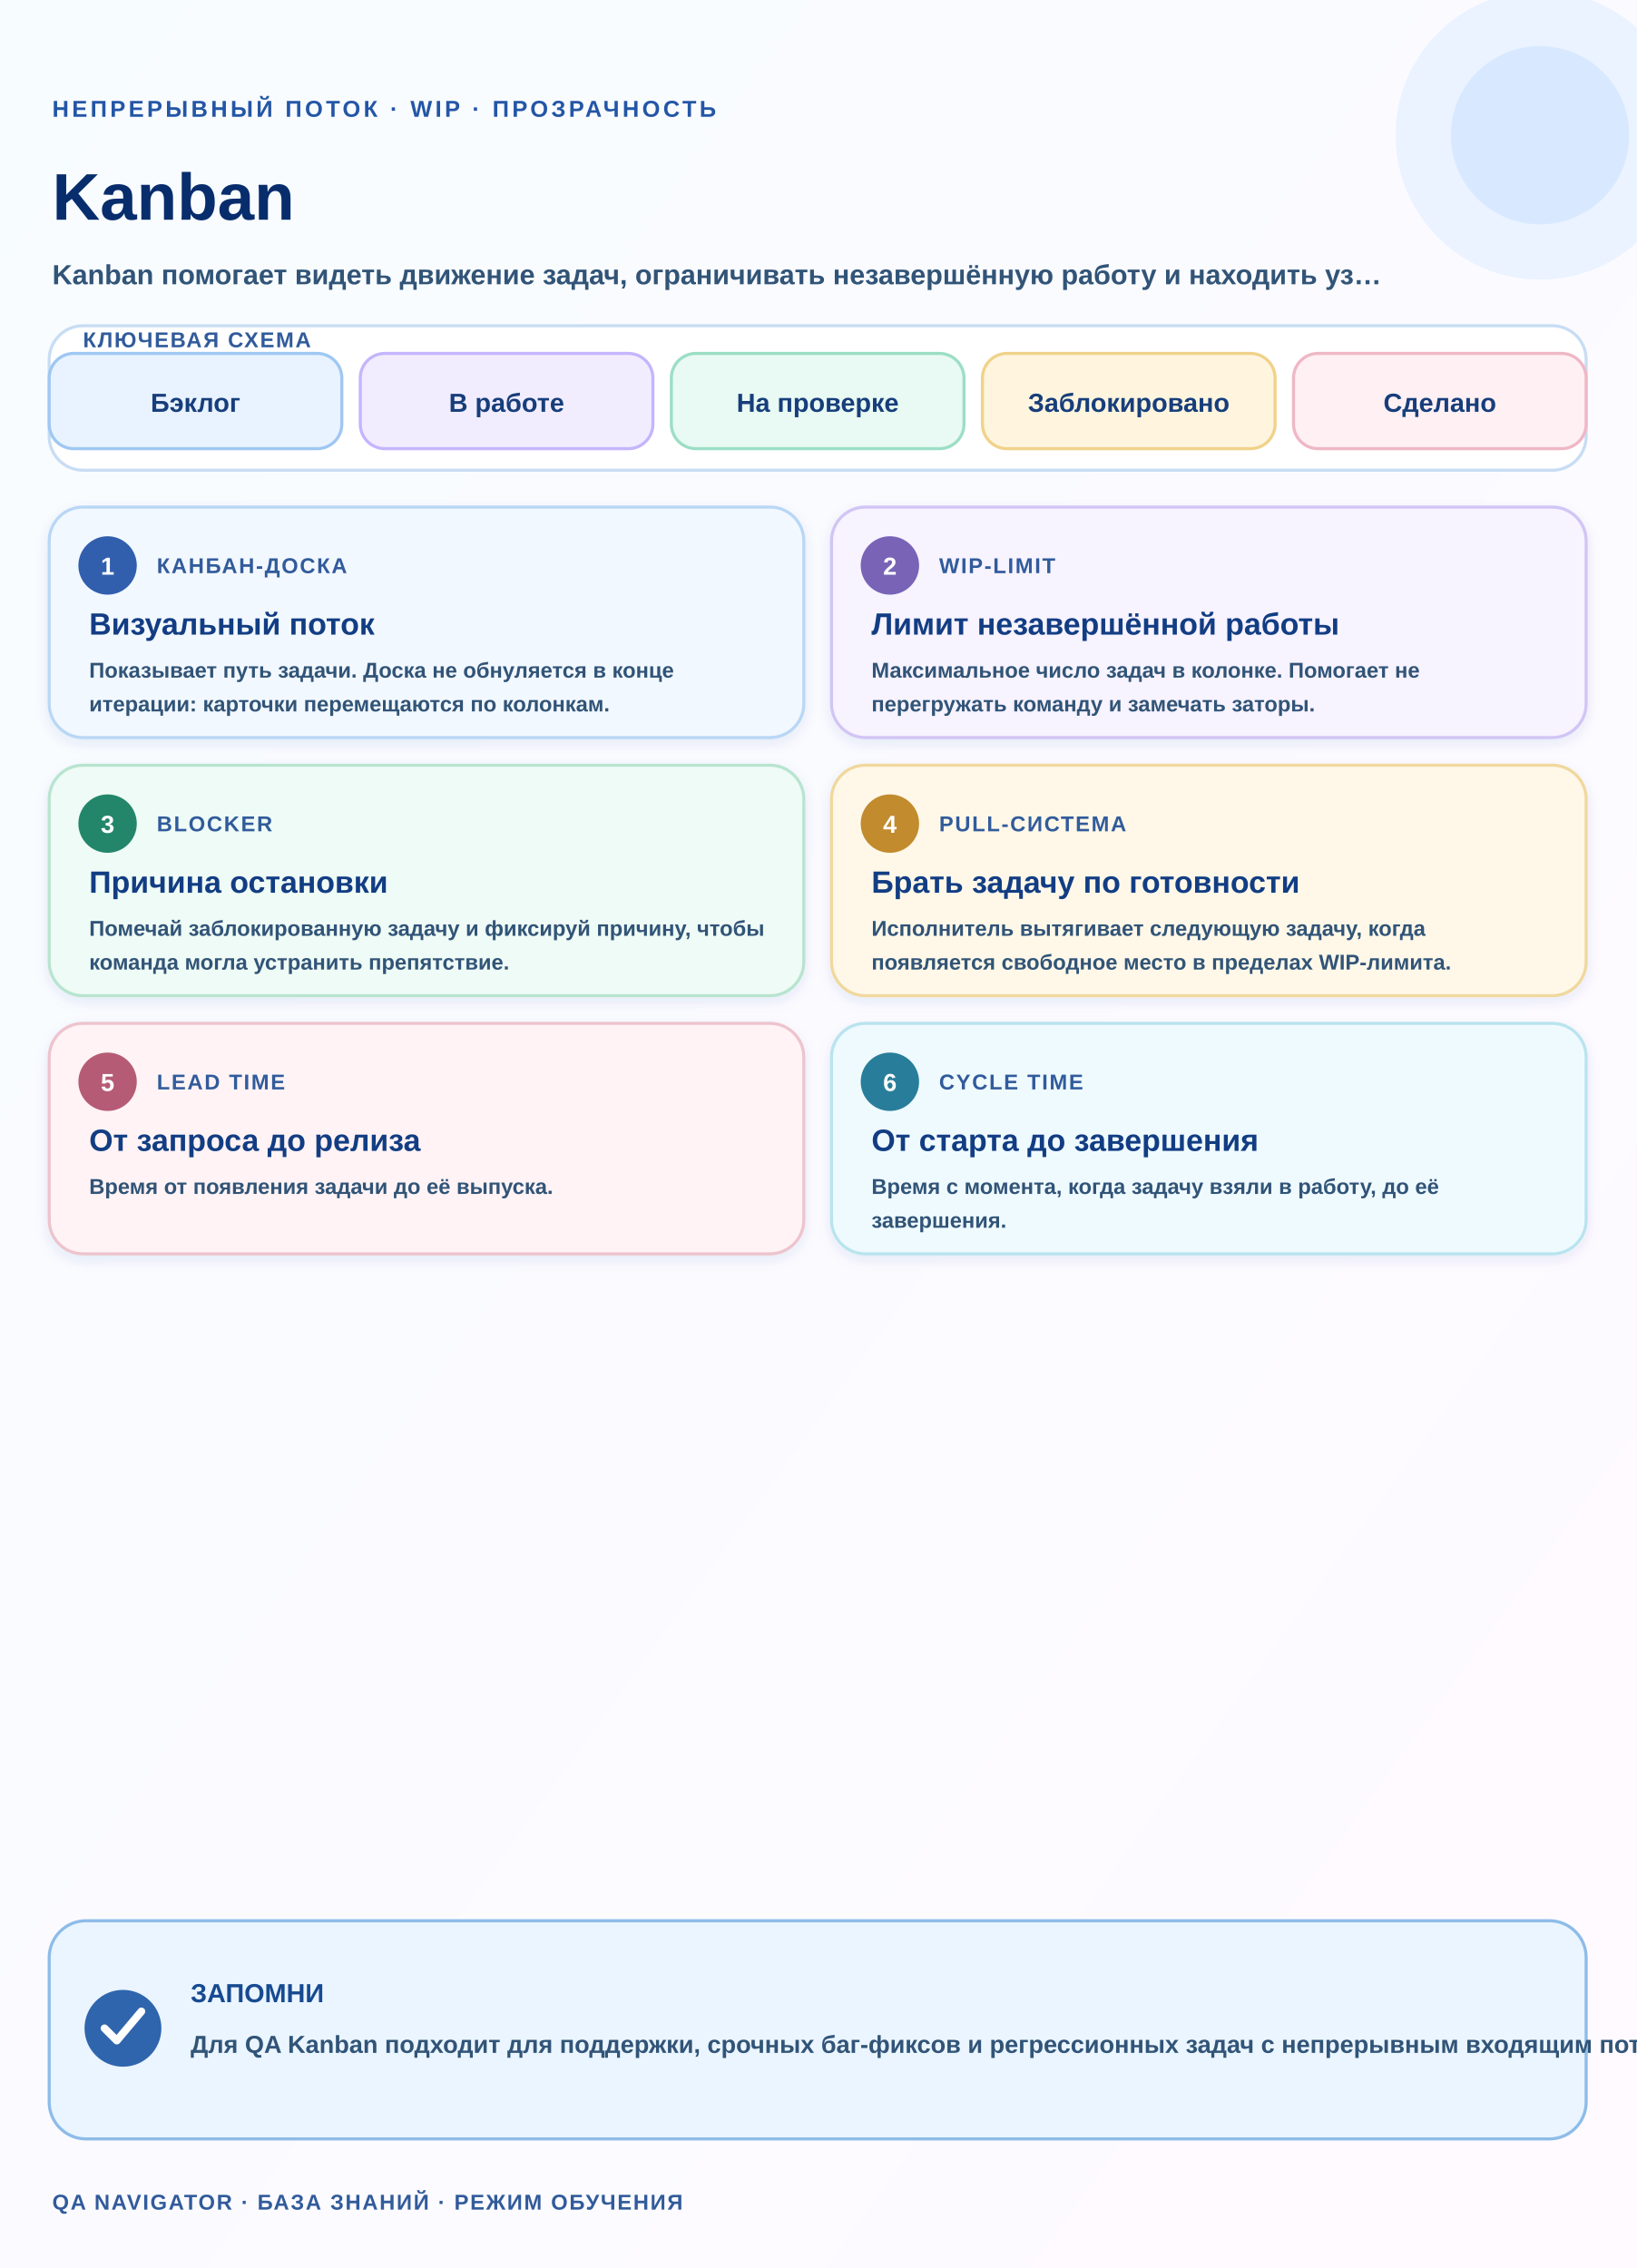
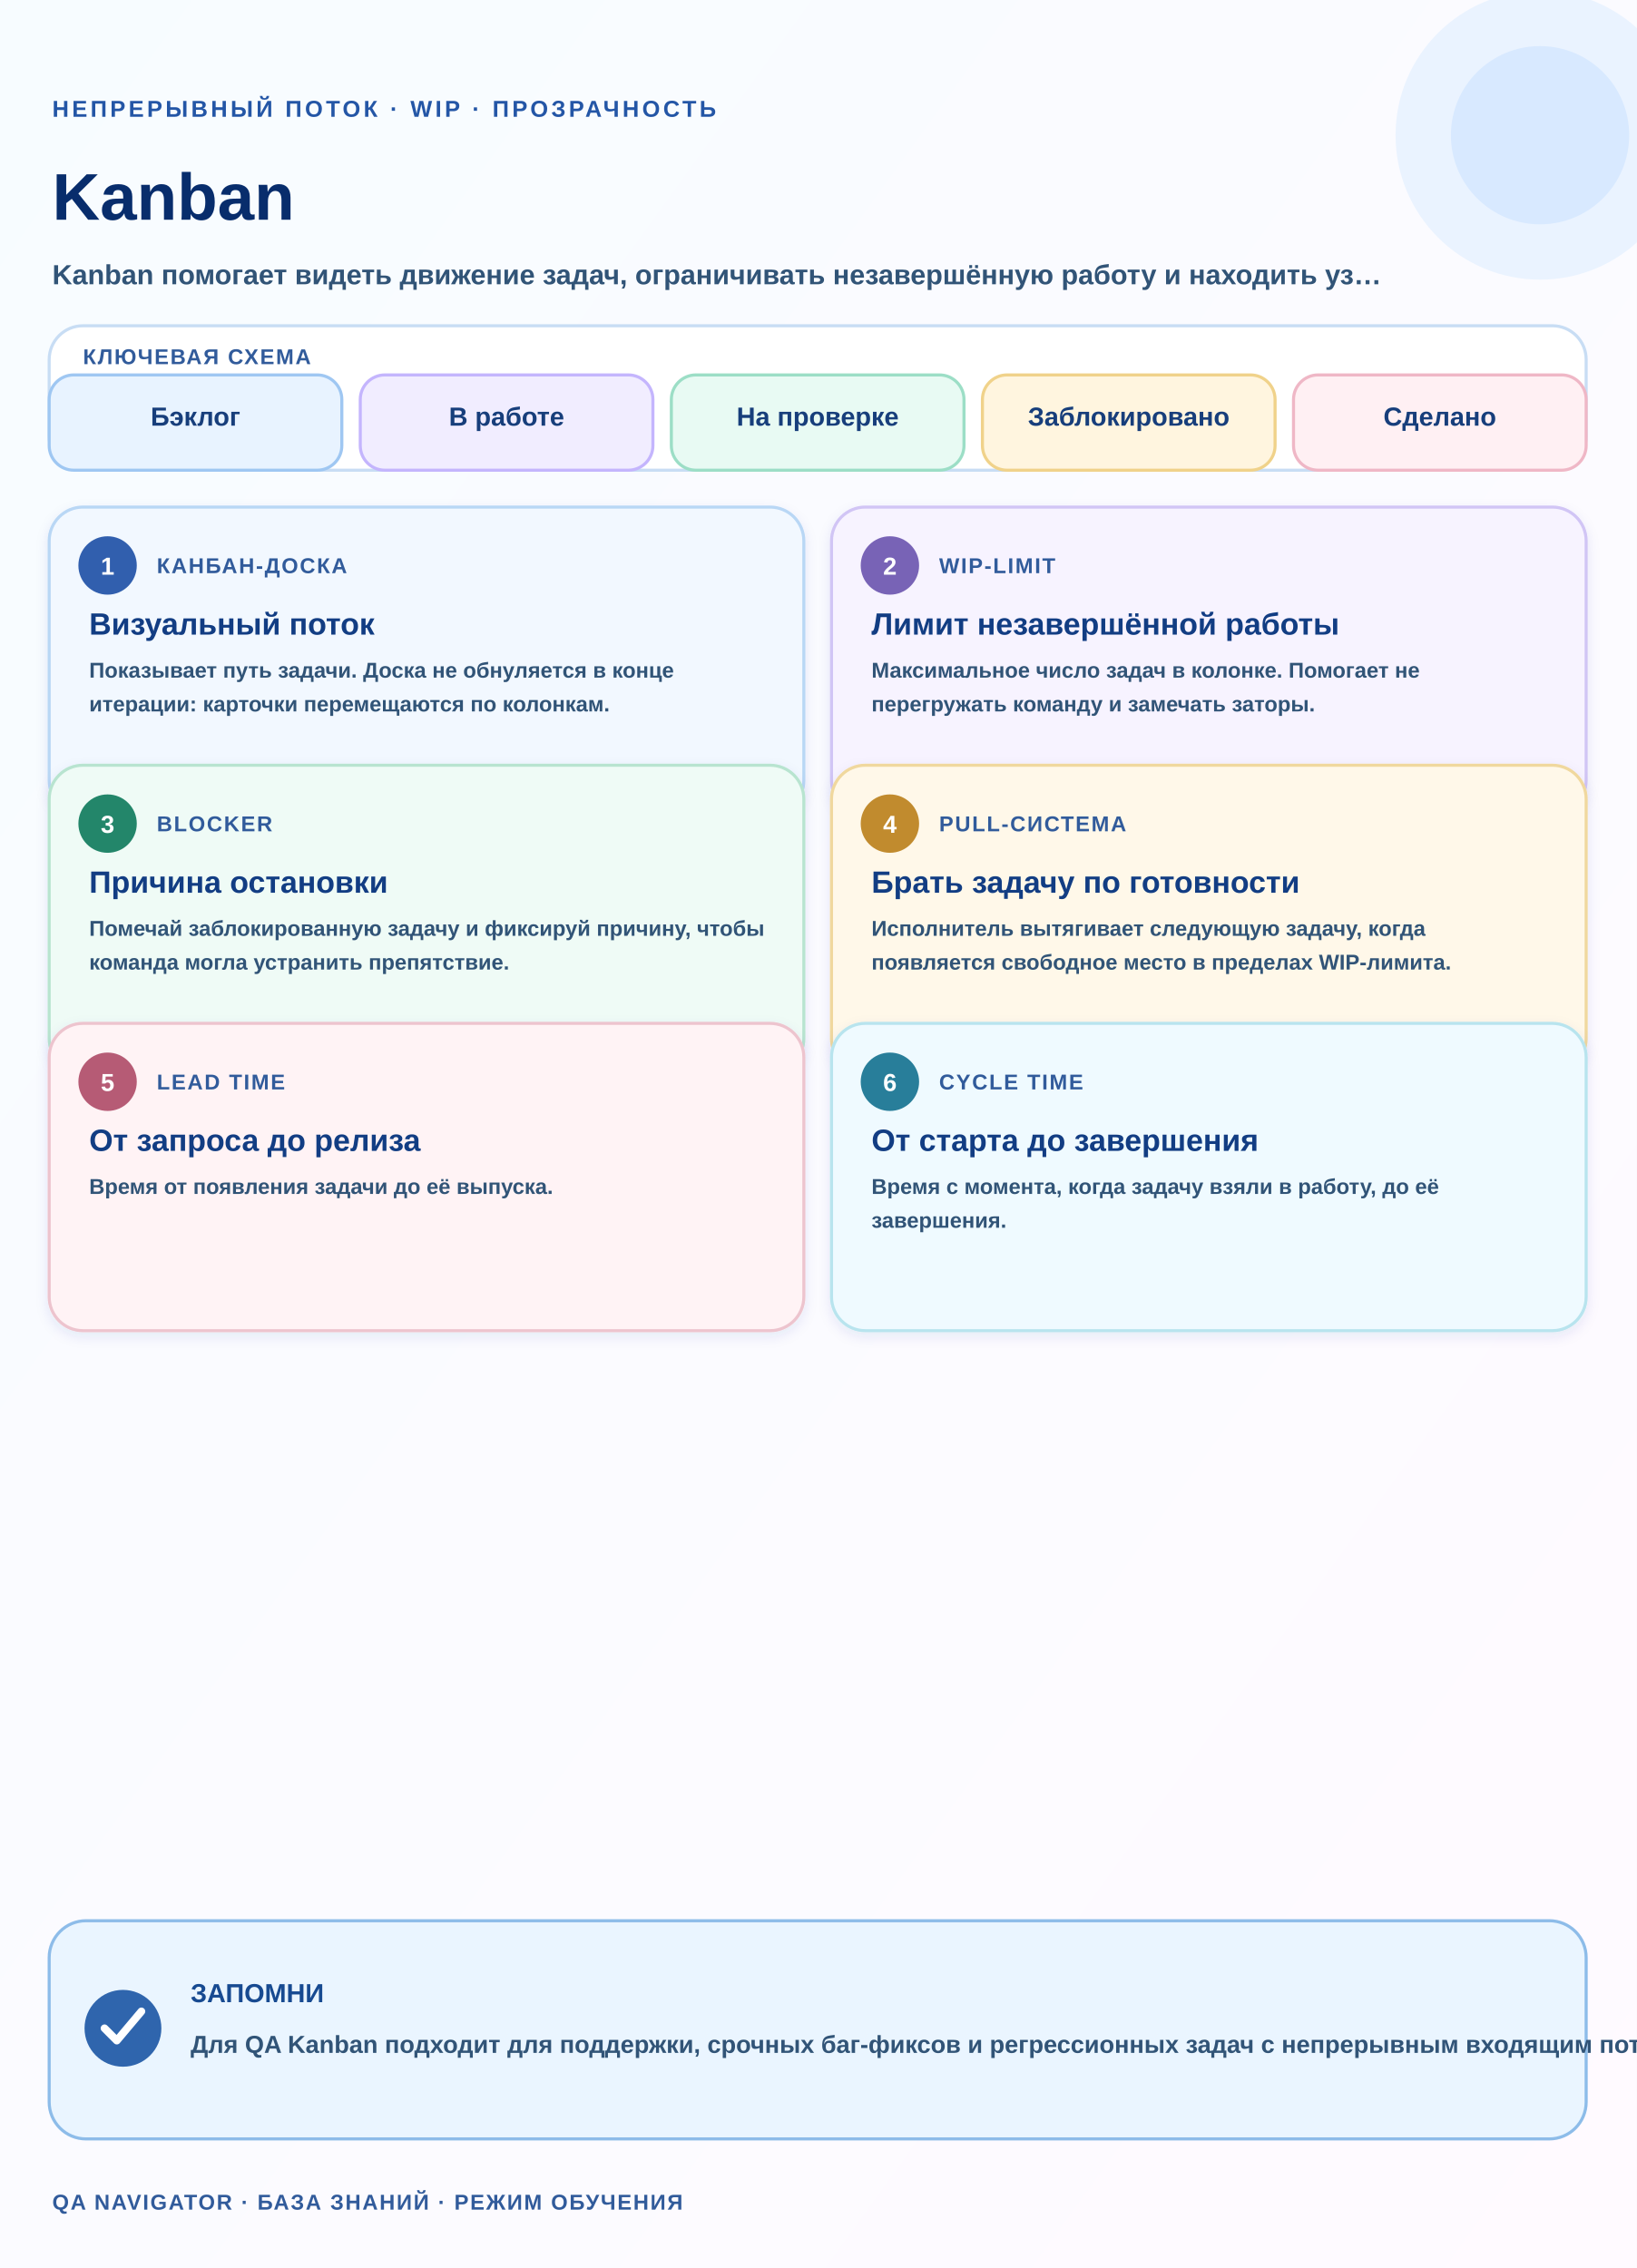
<svg xmlns="http://www.w3.org/2000/svg" viewBox="0 0 1065 1476" preserveAspectRatio="xMidYMin meet" role="img" aria-labelledby="title desc">
  <defs>
    <linearGradient id="paper" x1="0" y1="0" x2="1" y2="1">
      <stop stop-color="#f7fcff" />
      <stop offset="1" stop-color="#fffaff" />
    </linearGradient>
    <filter id="shadow" x="-10%" y="-10%" width="120%" height="120%">
      <feDropShadow dx="0" dy="3" stdDeviation="4" flood-color="#174da1" flood-opacity=".09" />
    </filter>
    <style>
.title{font:800 43px Arial,sans-serif;fill:#082d6c}.tag{font:800 15px Arial,sans-serif;letter-spacing:2px;fill:#2456a6}
.subtitle{font:600 18px Arial,sans-serif;fill:#315477}.flow{font:800 17px Arial,sans-serif;fill:#173e7b}
.eyebrow{font:800 14px Arial,sans-serif;letter-spacing:1px;fill:#315b9b}.heading{font:800 20px Arial,sans-serif;fill:#123d83}
.body{font:600 14px Arial,sans-serif;fill:#315477}.number{font:800 16px Arial,sans-serif;fill:#fff}
.footerTitle{font:800 17px Arial,sans-serif;fill:#174a91}.footer{font:600 16px Arial,sans-serif;fill:#315477}
</style>
  </defs>
  <rect width="1065" height="1476" fill="url(#paper)" />
  <circle cx="1002" cy="88" r="94" fill="#eaf3ff" />
  <circle cx="1002" cy="88" r="58" fill="#d8e9ff" />
  <text x="34" y="76" class="tag">НЕПРЕРЫВНЫЙ ПОТОК · WIP · ПРОЗРАЧНОСТЬ</text>
  <text x="34" y="143" class="title">Kanban</text>
  <text x="34" y="185" class="subtitle">Kanban помогает видеть движение задач, ограничивать незавершённую работу и находить уз…</text>
  <rect x="32" y="212" width="1000" height="94" rx="22" fill="#fff" stroke="#c8ddf4" stroke-width="2" />
-   <text x="54" y="226" class="eyebrow">КЛЮЧЕВАЯ СХЕМА</text>
-   <rect x="32" y="230" width="190.4" height="62" rx="16" fill="#e8f3ff" stroke="#9fc7f2" stroke-width="2" />
-   <text x="127.2" y="268" text-anchor="middle" class="flow">Бэклог</text>
-   <rect x="234.4" y="230" width="190.4" height="62" rx="16" fill="#f1edff" stroke="#c4b5fd" stroke-width="2" />
-   <text x="329.6" y="268" text-anchor="middle" class="flow">В работе</text>
-   <rect x="436.8" y="230" width="190.4" height="62" rx="16" fill="#e8faf3" stroke="#9cdec6" stroke-width="2" />
-   <text x="532" y="268" text-anchor="middle" class="flow">На проверке</text>
-   <rect x="639.2" y="230" width="190.4" height="62" rx="16" fill="#fff5df" stroke="#f0d28a" stroke-width="2" />
-   <text x="734.4" y="268" text-anchor="middle" class="flow">Заблокировано</text>
-   <rect x="841.6" y="230" width="190.4" height="62" rx="16" fill="#fff0f3" stroke="#efb7c6" stroke-width="2" />
-   <text x="936.8" y="268" text-anchor="middle" class="flow">Сделано</text>
-   <rect x="32" y="330" width="491" height="150" rx="22" fill="#f2f8ff" stroke="#b9d7f5" stroke-width="2" filter="url(#shadow)" />
+   <text x="54" y="237" class="eyebrow">КЛЮЧЕВАЯ СХЕМА</text>
+   <rect x="32" y="244" width="190.4" height="62" rx="16" fill="#e8f3ff" stroke="#9fc7f2" stroke-width="2" />
+   <text x="127.2" y="277" text-anchor="middle" class="flow">Бэклог</text>
+   <rect x="234.4" y="244" width="190.4" height="62" rx="16" fill="#f1edff" stroke="#c4b5fd" stroke-width="2" />
+   <text x="329.6" y="277" text-anchor="middle" class="flow">В работе</text>
+   <rect x="436.8" y="244" width="190.4" height="62" rx="16" fill="#e8faf3" stroke="#9cdec6" stroke-width="2" />
+   <text x="532" y="277" text-anchor="middle" class="flow">На проверке</text>
+   <rect x="639.2" y="244" width="190.4" height="62" rx="16" fill="#fff5df" stroke="#f0d28a" stroke-width="2" />
+   <text x="734.4" y="277" text-anchor="middle" class="flow">Заблокировано</text>
+   <rect x="841.6" y="244" width="190.4" height="62" rx="16" fill="#fff0f3" stroke="#efb7c6" stroke-width="2" />
+   <text x="936.8" y="277" text-anchor="middle" class="flow">Сделано</text>
+   <rect x="32" y="330" width="491" height="200" rx="22" fill="#f2f8ff" stroke="#b9d7f5" stroke-width="2" filter="url(#shadow)" />
  <circle cx="70" cy="368" r="19" fill="#315fae" />
  <text x="70" y="374" text-anchor="middle" class="number">1</text>
  <text x="102" y="373" class="eyebrow">КАНБАН-ДОСКА</text>
  <text x="58" y="413" class="heading">Визуальный поток</text>
  <text x="58" y="441" class="body">Показывает путь задачи. Доска не обнуляется в конце</text>
  <text x="58" y="463" class="body">итерации: карточки перемещаются по колонкам.</text>
-   <rect x="541" y="330" width="491" height="150" rx="22" fill="#f7f3ff" stroke="#d1c5f5" stroke-width="2" filter="url(#shadow)" />
+   <rect x="541" y="330" width="491" height="200" rx="22" fill="#f7f3ff" stroke="#d1c5f5" stroke-width="2" filter="url(#shadow)" />
  <circle cx="579" cy="368" r="19" fill="#7863b6" />
  <text x="579" y="374" text-anchor="middle" class="number">2</text>
  <text x="611" y="373" class="eyebrow">WIP-LIMIT</text>
  <text x="567" y="413" class="heading">Лимит незавершённой работы</text>
  <text x="567" y="441" class="body">Максимальное число задач в колонке. Помогает не</text>
  <text x="567" y="463" class="body">перегружать команду и замечать заторы.</text>
-   <rect x="32" y="498" width="491" height="150" rx="22" fill="#effbf6" stroke="#b8e4d0" stroke-width="2" filter="url(#shadow)" />
+   <rect x="32" y="498" width="491" height="200" rx="22" fill="#effbf6" stroke="#b8e4d0" stroke-width="2" filter="url(#shadow)" />
  <circle cx="70" cy="536" r="19" fill="#23866a" />
  <text x="70" y="542" text-anchor="middle" class="number">3</text>
  <text x="102" y="541" class="eyebrow">BLOCKER</text>
  <text x="58" y="581" class="heading">Причина остановки</text>
  <text x="58" y="609" class="body">Помечай заблокированную задачу и фиксируй причину, чтобы</text>
  <text x="58" y="631" class="body">команда могла устранить препятствие.</text>
-   <rect x="541" y="498" width="491" height="150" rx="22" fill="#fff8e9" stroke="#f0d89e" stroke-width="2" filter="url(#shadow)" />
+   <rect x="541" y="498" width="491" height="200" rx="22" fill="#fff8e9" stroke="#f0d89e" stroke-width="2" filter="url(#shadow)" />
  <circle cx="579" cy="536" r="19" fill="#c18b2e" />
  <text x="579" y="542" text-anchor="middle" class="number">4</text>
  <text x="611" y="541" class="eyebrow">PULL-СИСТЕМА</text>
  <text x="567" y="581" class="heading">Брать задачу по готовности</text>
  <text x="567" y="609" class="body">Исполнитель вытягивает следующую задачу, когда</text>
  <text x="567" y="631" class="body">появляется свободное место в пределах WIP-лимита.</text>
-   <rect x="32" y="666" width="491" height="150" rx="22" fill="#fff3f5" stroke="#edc4ce" stroke-width="2" filter="url(#shadow)" />
+   <rect x="32" y="666" width="491" height="200" rx="22" fill="#fff3f5" stroke="#edc4ce" stroke-width="2" filter="url(#shadow)" />
  <circle cx="70" cy="704" r="19" fill="#b65b75" />
  <text x="70" y="710" text-anchor="middle" class="number">5</text>
  <text x="102" y="709" class="eyebrow">LEAD TIME</text>
  <text x="58" y="749" class="heading">От запроса до релиза</text>
  <text x="58" y="777" class="body">Время от появления задачи до её выпуска.</text>
-   <rect x="541" y="666" width="491" height="150" rx="22" fill="#effaff" stroke="#b8e4ee" stroke-width="2" filter="url(#shadow)" />
+   <rect x="541" y="666" width="491" height="200" rx="22" fill="#effaff" stroke="#b8e4ee" stroke-width="2" filter="url(#shadow)" />
  <circle cx="579" cy="704" r="19" fill="#287e9a" />
  <text x="579" y="710" text-anchor="middle" class="number">6</text>
  <text x="611" y="709" class="eyebrow">CYCLE TIME</text>
  <text x="567" y="749" class="heading">От старта до завершения</text>
  <text x="567" y="777" class="body">Время с момента, когда задачу взяли в работу, до её</text>
  <text x="567" y="799" class="body">завершения.</text>
  <rect x="32" y="1250" width="1000" height="142" rx="24" fill="#eaf5ff" stroke="#8dbce9" stroke-width="2" />
  <circle cx="80" cy="1320" r="25" fill="#2f65ad" />
  <path d="M68 1320l8 8 16-19" fill="none" stroke="#fff" stroke-width="5" stroke-linecap="round" stroke-linejoin="round" />
  <text x="124" y="1303" class="footerTitle">ЗАПОМНИ</text>
  <text x="124" y="1336" class="footer">Для QA Kanban подходит для поддержки, срочных баг-фиксов и регрессионных задач с непрерывным входящим потоком.</text>
  <text x="34" y="1438" class="eyebrow">QA NAVIGATOR · БАЗА ЗНАНИЙ · РЕЖИМ ОБУЧЕНИЯ</text>
</svg>
